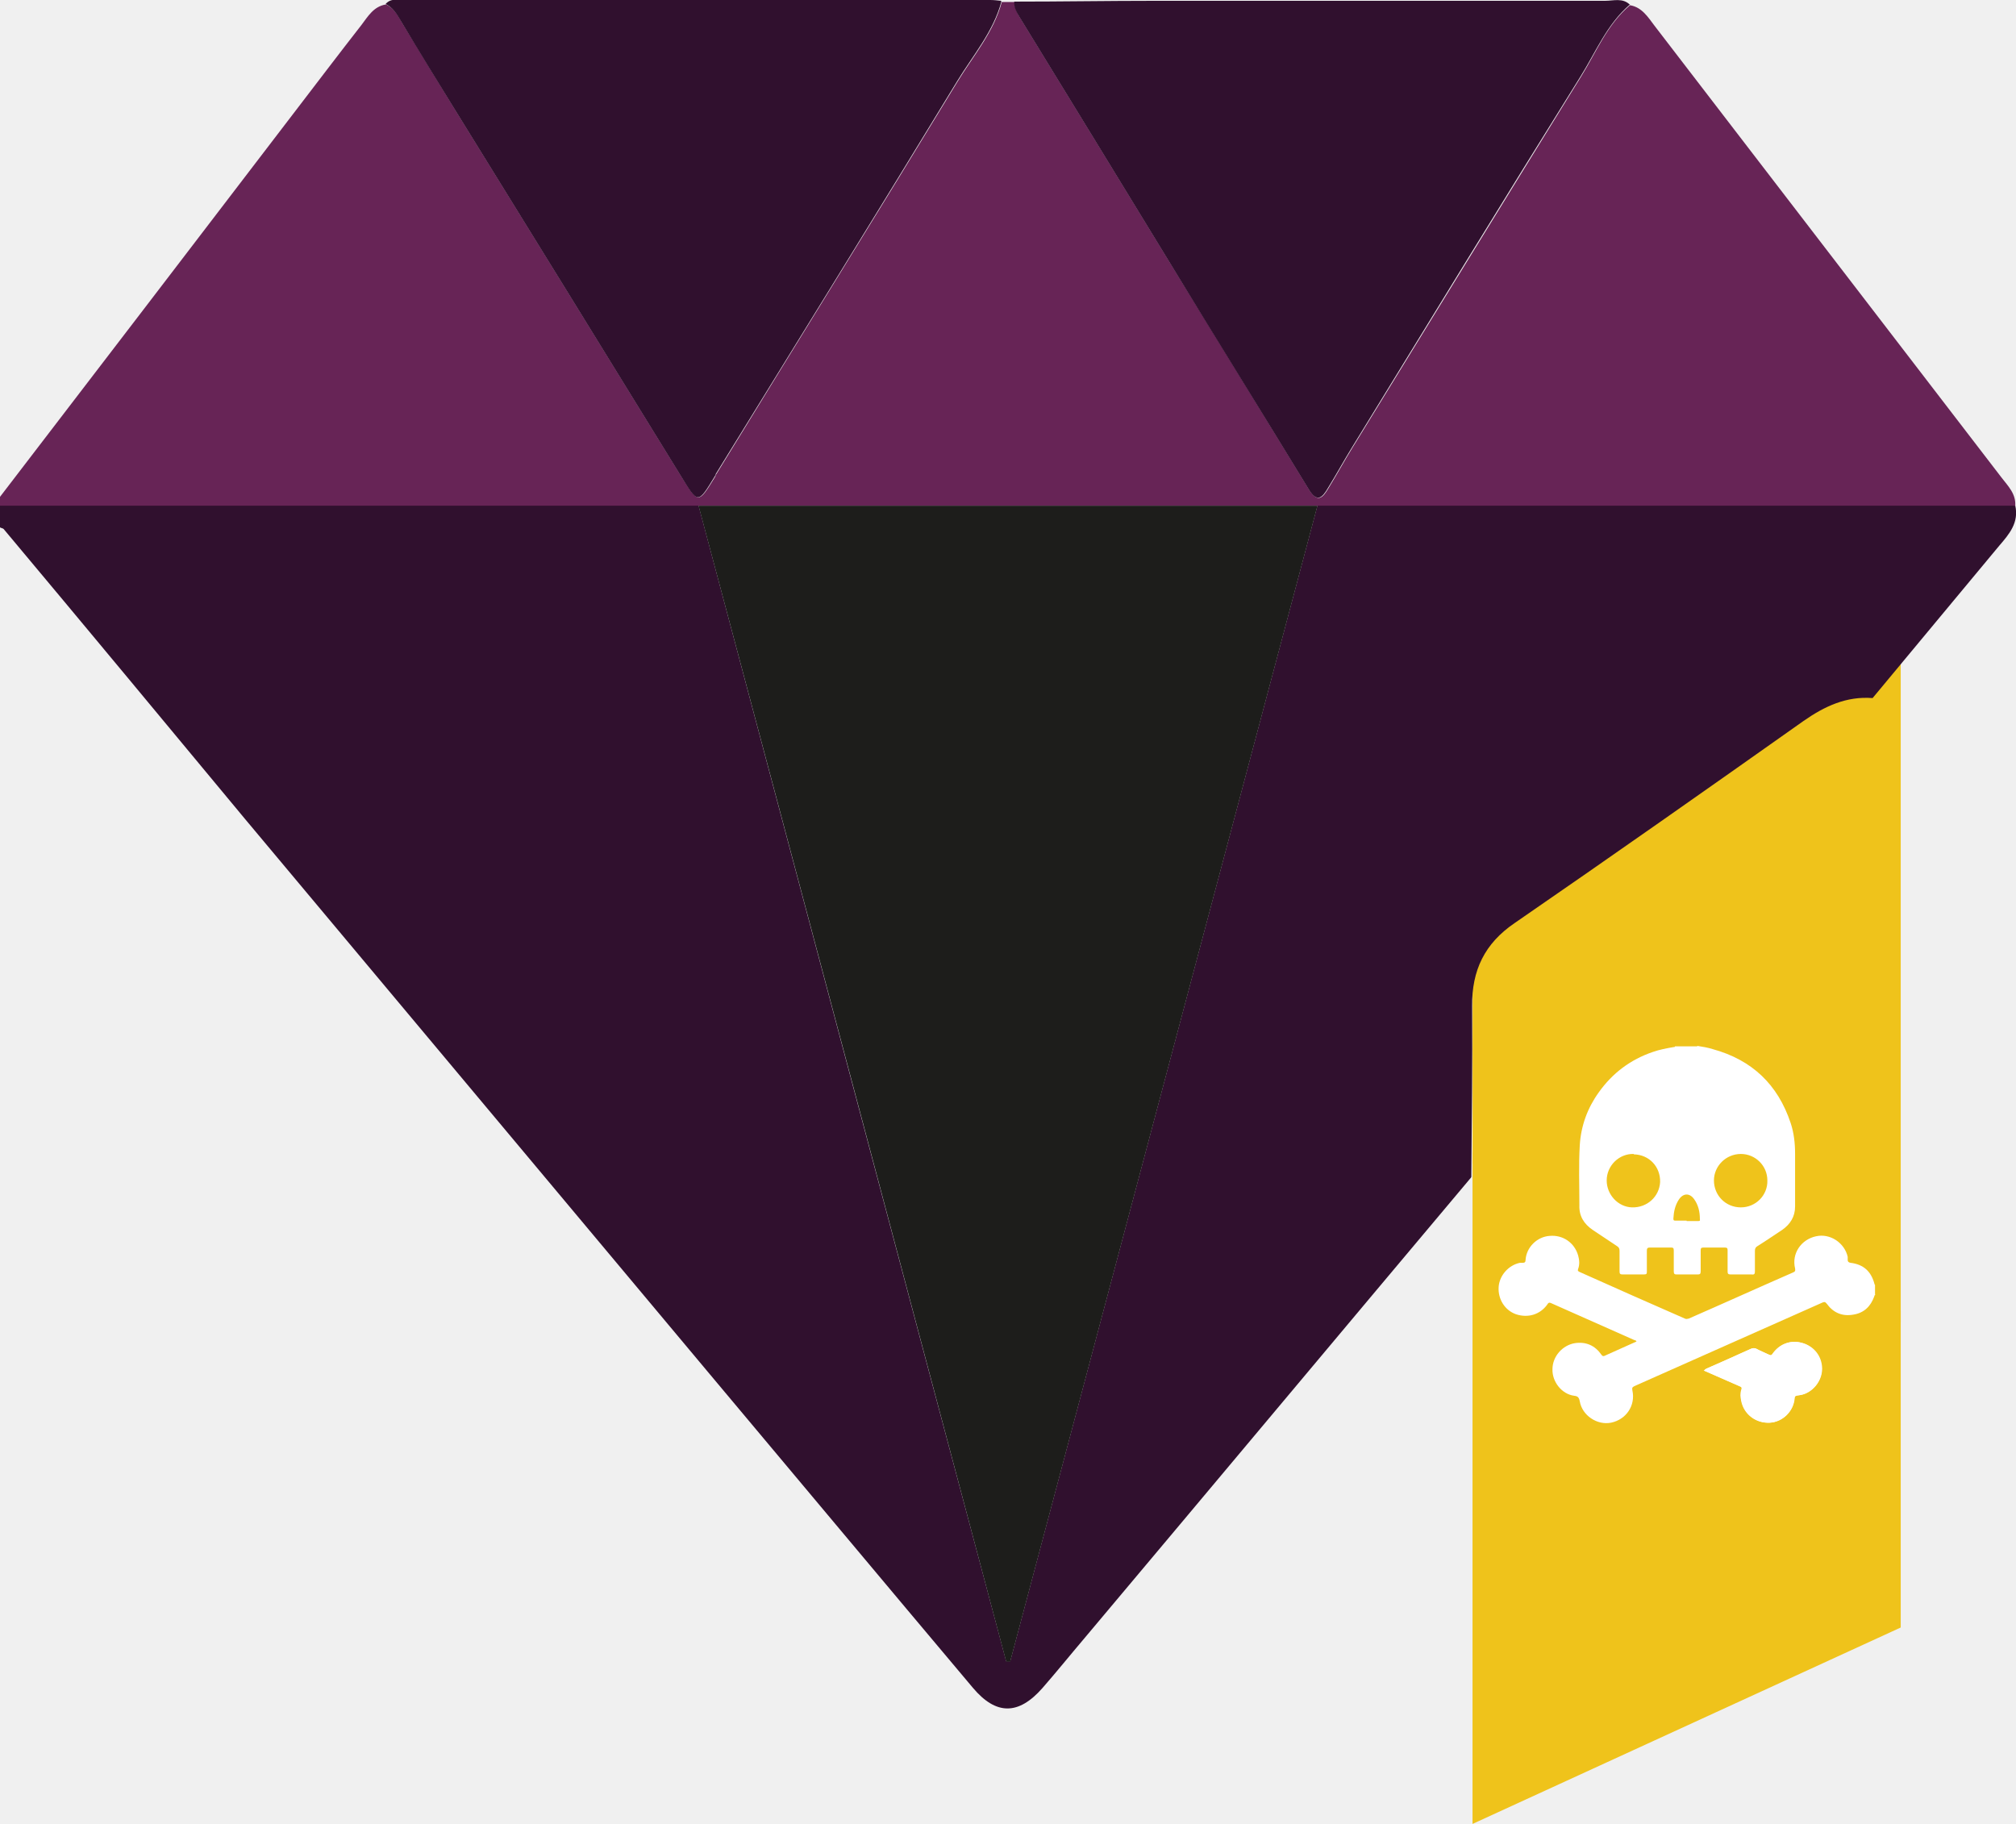
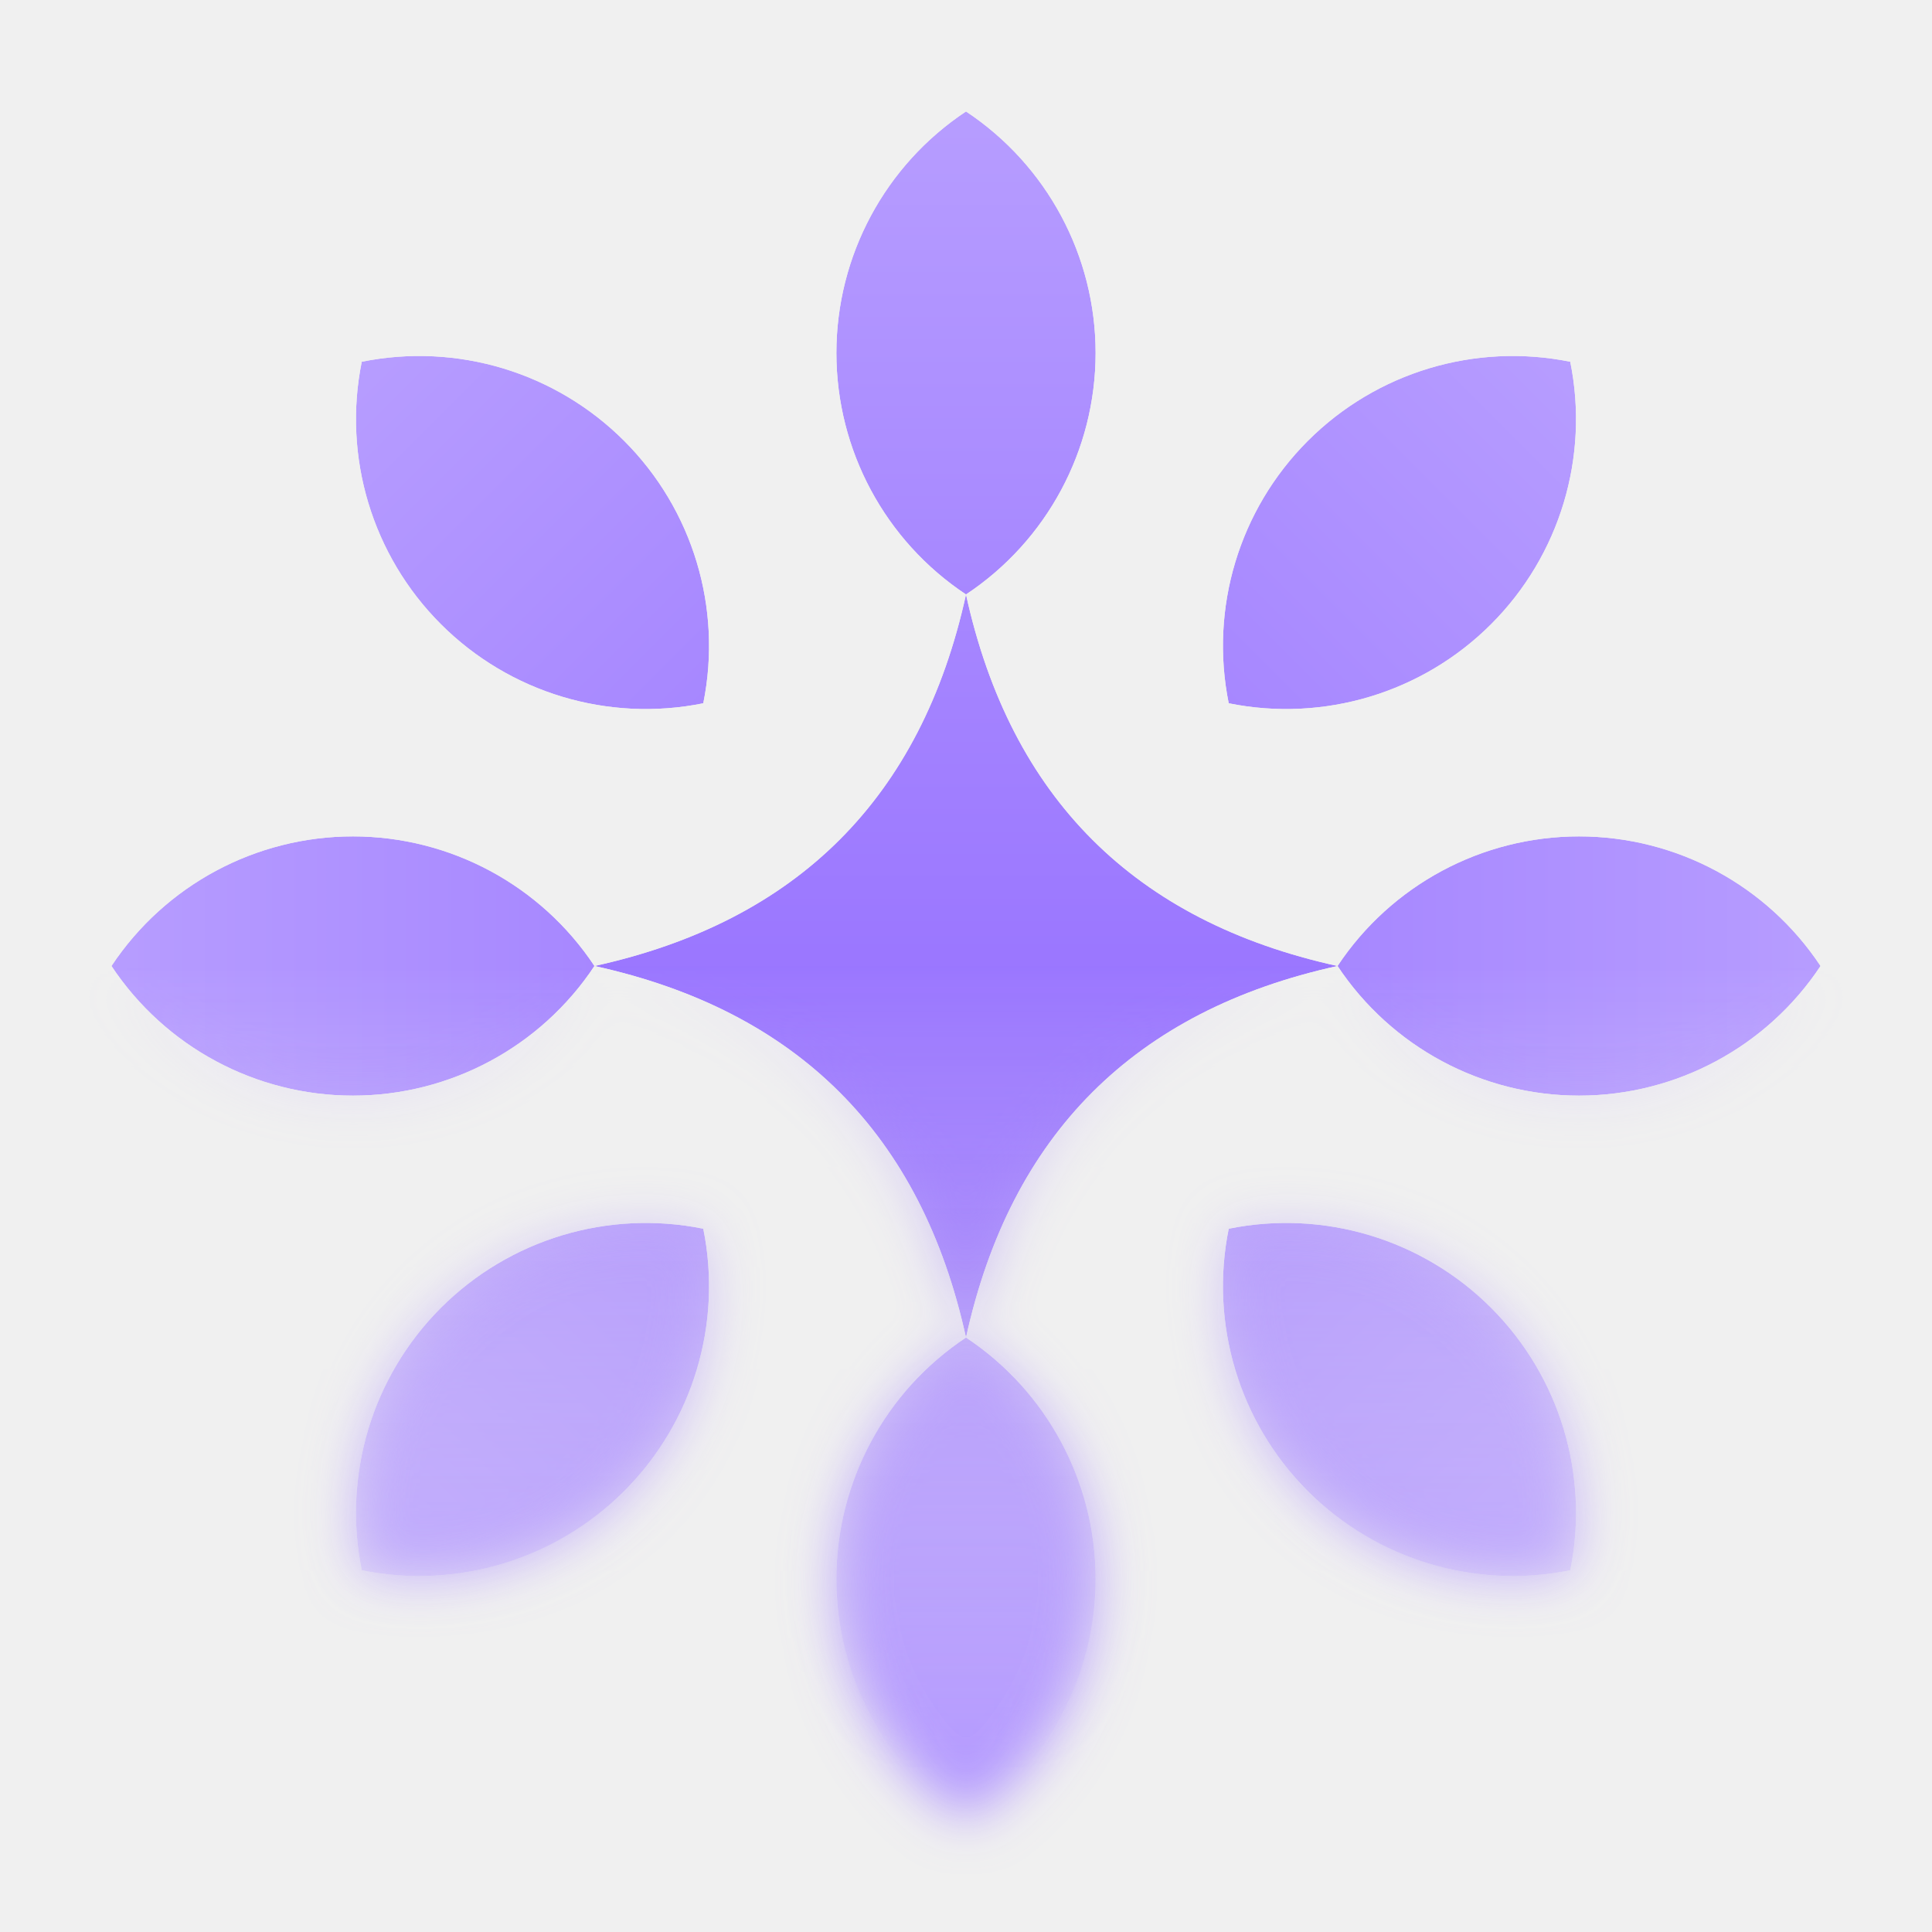
- <svg xmlns="http://www.w3.org/2000/svg" id="Calque_2" data-name="Calque 2" viewBox="0 0 50.19 45.41">
+ <svg xmlns="http://www.w3.org/2000/svg" viewBox="-2 -2 104 104" width="100" height="100">
  <defs>
-     <style>
-       .cls-1 {
-         fill: #1d1d1b;
-       }
- 
-       .cls-2 {
-         fill: #fff;
-       }
- 
-       .cls-3 {
-         fill: #efc31b;
-       }
- 
-       .cls-4 {
-         fill: #30102e;
-       }
- 
-       .cls-5 {
-         fill: #672456;
-       }
-     </style>
+     <linearGradient id="c" gradientUnits="userSpaceOnUse" x1="0" y1="0" x2="0" y2="100">
+       <stop offset="0" stop-color="#b9a0ff" />
+       <stop offset="1" stop-color="#7c4dff" />
+     </linearGradient>
+     <mask id="s" maskUnits="userSpaceOnUse" x="-12" y="-12" width="124" height="124">
+       <g transform="rotate(0 50 50)">
+         <path d="M50 30A15.60 15.60 0 0 1 50 4A15.60 15.60 0 0 1 50 30Z" fill="#fff" />
+       </g>
+       <g transform="rotate(45 50 50)">
+         <path d="M50 30A15.60 15.60 0 0 1 50 4A15.60 15.60 0 0 1 50 30Z" fill="#fff" />
+       </g>
+       <g transform="rotate(90 50 50)">
+         <path d="M50 30A15.60 15.60 0 0 1 50 4A15.60 15.60 0 0 1 50 30Z" fill="#fff" />
+       </g>
+       <g transform="rotate(135 50 50)">
+         <path d="M50 30A15.60 15.60 0 0 1 50 4A15.60 15.60 0 0 1 50 30Z" fill="#fff" />
+       </g>
+       <g transform="rotate(180 50 50)">
+         <path d="M50 30A15.60 15.60 0 0 1 50 4A15.60 15.60 0 0 1 50 30Z" fill="#fff" />
+       </g>
+       <g transform="rotate(225 50 50)">
+         <path d="M50 30A15.60 15.60 0 0 1 50 4A15.60 15.60 0 0 1 50 30Z" fill="#fff" />
+       </g>
+       <g transform="rotate(270 50 50)">
+         <path d="M50 30A15.60 15.60 0 0 1 50 4A15.60 15.60 0 0 1 50 30Z" fill="#fff" />
+       </g>
+       <g transform="rotate(315 50 50)">
+         <path d="M50 30A15.60 15.60 0 0 1 50 4A15.60 15.60 0 0 1 50 30Z" fill="#fff" />
+       </g>
+       <path d="M50 30Q53.6 46.4 70 50Q53.6 53.6 50 70Q46.4 53.6 30 50Q46.4 46.4 50 30Z" fill="#fff" />
+     </mask>
+     <linearGradient id="t" x1="0" y1="0" x2="0" y2="1">
+       <stop offset=".5" stop-color="#fff" />
+       <stop offset=".85" stop-color="#000" />
+     </linearGradient>
+     <linearGradient id="b" x1="0" y1="0" x2="0" y2="1">
+       <stop offset=".5" stop-color="#000" />
+       <stop offset=".85" stop-color="#fff" />
+     </linearGradient>
+     <mask id="top" maskUnits="userSpaceOnUse" x="-12" y="-12" width="124" height="124">
+       <rect x="-12" y="-12" width="124" height="124" fill="url(#t)" />
+     </mask>
+     <mask id="bot" maskUnits="userSpaceOnUse" x="-12" y="-12" width="124" height="124">
+       <rect x="-12" y="-12" width="124" height="124" fill="url(#b)" />
+     </mask>
+     <filter id="f" x="-20%" y="-20%" width="140%" height="140%">
+       <feGaussianBlur stdDeviation="1.4" />
+     </filter>
+     <g id="shape">
+       <g mask="url(#s)">
+         <g transform="rotate(0 50 50)">
+           <path d="M50 30A15.60 15.60 0 0 1 50 4A15.60 15.60 0 0 1 50 30Z" fill="url(#c)" />
+         </g>
+         <g transform="rotate(45 50 50)">
+           <path d="M50 30A15.60 15.60 0 0 1 50 4A15.60 15.60 0 0 1 50 30Z" fill="url(#c)" />
+         </g>
+         <g transform="rotate(90 50 50)">
+           <path d="M50 30A15.60 15.60 0 0 1 50 4A15.60 15.60 0 0 1 50 30Z" fill="url(#c)" />
+         </g>
+         <g transform="rotate(135 50 50)">
+           <path d="M50 30A15.60 15.60 0 0 1 50 4A15.60 15.60 0 0 1 50 30Z" fill="url(#c)" />
+         </g>
+         <g transform="rotate(180 50 50)">
+           <path d="M50 30A15.60 15.60 0 0 1 50 4A15.60 15.60 0 0 1 50 30Z" fill="url(#c)" />
+         </g>
+         <g transform="rotate(225 50 50)">
+           <path d="M50 30A15.60 15.60 0 0 1 50 4A15.60 15.60 0 0 1 50 30Z" fill="url(#c)" />
+         </g>
+         <g transform="rotate(270 50 50)">
+           <path d="M50 30A15.60 15.60 0 0 1 50 4A15.60 15.60 0 0 1 50 30Z" fill="url(#c)" />
+         </g>
+         <g transform="rotate(315 50 50)">
+           <path d="M50 30A15.60 15.60 0 0 1 50 4A15.60 15.60 0 0 1 50 30Z" fill="url(#c)" />
+         </g>
+         <path d="M50 30Q53.6 46.4 70 50Q53.6 53.6 50 70Q46.4 53.6 30 50Q46.4 46.4 50 30Z" fill="url(#c)" />
+       </g>
+     </g>
  </defs>
-   <g id="Calque_1-2" data-name="Calque 1">
-     <g>
-       <polyline class="cls-3" points="36.66 28.97 36.66 21.08 47.32 16.2 47.32 32.92" />
-       <polyline class="cls-3" points="47.32 32.63 47.32 40.52 36.66 45.41 36.66 28.69" />
-     </g>
-     <g>
-       <path class="cls-4" d="M36.62,29.32c-3.22,3.83-6.43,7.67-9.65,11.5-.34.4-.67.81-1.02,1.21-.59.67-1.15.68-1.73-.01-2.19-2.6-4.37-5.21-6.56-7.82-3.85-4.6-7.71-9.21-11.56-13.81C4.1,17.98,2.1,15.57.09,13.17c-.02-.02-.06-.02-.09-.04,0-.18,0-.36,0-.55,5.8,0,11.59,0,17.39,0,2.55,9.59,5.1,19.19,7.66,28.78.03,0,.07,0,.1,0,2.55-9.59,5.1-19.19,7.65-28.78,5.79,0,11.58,0,17.37,0,.1.43-.15.72-.4,1.01-1.05,1.26-2.1,2.53-3.15,3.79-.65-.05-1.19.2-1.72.57-2.39,1.69-4.78,3.37-7.19,5.03-.75.51-1.07,1.18-1.06,2.07.01,1.42-.01,2.84-.02,4.25Z" />
-       <path class="cls-5" d="M50.16,12.59c-5.79,0-11.58,0-17.37,0-5.14,0-10.27,0-15.41,0-5.8,0-11.59,0-17.39,0C0,12.52,0,12.44,0,12.37c2.44-3.18,4.87-6.36,7.31-9.55.56-.73,1.12-1.47,1.69-2.2.16-.21.3-.46.61-.51.19.09.29.26.39.44.46.76.92,1.52,1.39,2.28,1.86,3.01,3.72,6.02,5.57,9.03.43.69.42.7.85,0,0-.02.01-.03.02-.05,2-3.26,4.02-6.51,6.01-9.78.39-.64.9-1.23,1.1-1.98.11,0,.21,0,.32,0,0,.15.06.27.14.4,1.24,2.02,2.48,4.05,3.72,6.08,1.16,1.89,2.32,3.77,3.47,5.66.21.34.34.21.48-.03.21-.34.4-.69.61-1.03,1.89-3.07,3.78-6.15,5.68-9.22.38-.61.65-1.3,1.22-1.78.3.05.45.3.61.51,2.88,3.75,5.76,7.5,8.64,11.25.16.21.37.41.34.72Z" />
-       <path class="cls-4" d="M24.93.04c-.2.75-.71,1.34-1.1,1.98-1.99,3.27-4,6.52-6.01,9.78,0,.02-.01.03-.02.05-.43.71-.42.7-.85,0-1.85-3.01-3.71-6.02-5.57-9.03-.47-.76-.93-1.51-1.39-2.28-.1-.17-.2-.35-.39-.44.13-.15.3-.1.46-.1,4.86,0,9.73,0,14.59,0,.09,0,.18.01.27.02Z" />
-       <path class="cls-4" d="M40.57.12c-.56.48-.84,1.17-1.22,1.78-1.91,3.06-3.79,6.14-5.68,9.22-.21.34-.4.69-.61,1.03-.14.24-.27.38-.48.03-1.15-1.89-2.32-3.77-3.47-5.66-1.24-2.03-2.48-4.06-3.72-6.08-.08-.13-.15-.25-.14-.4,1.17,0,2.33-.02,3.5-.02,3.74,0,7.47,0,11.21,0,.21,0,.44-.08.62.1Z" />
-       <path class="cls-1" d="M17.39,12.59c5.14,0,10.27,0,15.41,0-2.55,9.59-5.1,19.19-7.65,28.78-.03,0-.07,0-.1,0-2.55-9.59-5.1-19.19-7.66-28.78Z" />
-     </g>
-     <g>
-       <path class="cls-2" d="M42.42,34.12c.3.13.59.26.89.39.05.02.07.04.05.09-.03.09-.03.19,0,.29.07.33.37.55.71.53.31-.02.58-.28.61-.6,0-.07.04-.07.09-.08.35-.03.63-.38.59-.73-.03-.29-.23-.51-.51-.58-.27-.07-.54.03-.71.27-.03.04-.05.05-.09.03-.11-.05-.22-.09-.32-.15-.04-.02-.08-.02-.13,0-.37.16-.73.33-1.1.49-.02.01-.05.01-.07.05Z" />
-       <path class="cls-2" d="M42.26,26.04c.13.02.25.04.38.08.98.27,1.62.88,1.94,1.84.08.24.11.5.11.76,0,.44,0,.88,0,1.32,0,.25-.12.44-.32.58-.2.13-.4.27-.61.4-.05.03-.07.06-.07.12,0,.17,0,.34,0,.51,0,.06-.01.09-.08.08-.17,0-.35,0-.52,0-.07,0-.08-.02-.08-.08,0-.17,0-.35,0-.52,0-.05-.01-.07-.07-.07-.18,0-.35,0-.53,0-.06,0-.07.02-.07.07,0,.17,0,.35,0,.52,0,.07-.02.08-.08.08-.17,0-.34,0-.51,0-.06,0-.08-.01-.08-.08,0-.17,0-.35,0-.52,0-.06-.02-.07-.07-.07-.18,0-.35,0-.53,0-.05,0-.07.02-.07.07,0,.17,0,.35,0,.52,0,.06,0,.08-.08.08-.17,0-.35,0-.52,0-.07,0-.08-.02-.08-.08,0-.17,0-.34,0-.51,0-.06-.02-.09-.07-.12-.2-.13-.4-.27-.6-.4-.22-.15-.34-.35-.33-.61,0-.5-.02-1,.01-1.5.03-.48.19-.92.47-1.31.34-.48.79-.82,1.35-1.01.17-.06.34-.09.51-.12.02,0,.04,0,.04-.02.18,0,.37,0,.55,0ZM40.67,28.73c-.36-.01-.67.29-.67.66,0,.35.28.66.63.67.38.01.68-.27.7-.63.01-.38-.27-.68-.65-.69ZM43.34,30.06c.37,0,.67-.3.66-.67,0-.37-.3-.66-.66-.66-.37,0-.67.3-.67.66,0,.37.29.67.67.67ZM41.99,30.4c.09,0,.19,0,.28,0,.04,0,.06,0,.05-.05,0-.18-.04-.35-.14-.49-.11-.16-.27-.16-.38,0-.1.15-.13.31-.14.48,0,.05.02.05.06.05.09,0,.18,0,.27,0Z" />
-       <path class="cls-2" d="M46.69,32.22s-.03.04-.03.06c-.09.25-.26.41-.52.45-.28.05-.5-.05-.66-.27-.04-.05-.06-.05-.11-.03-1.56.69-3.12,1.39-4.68,2.08-.06.03-.06.05-.05.11.08.37-.15.72-.53.8-.35.07-.72-.18-.78-.53-.02-.1-.05-.13-.14-.14-.31-.04-.55-.35-.54-.66,0-.32.25-.6.56-.65.28-.04.5.06.66.29.03.04.05.04.09.02.26-.12.52-.23.78-.35,0-.03-.04-.03-.06-.04-.68-.3-1.37-.61-2.05-.91-.06-.03-.08-.02-.11.03-.18.25-.48.34-.78.24-.28-.1-.45-.38-.43-.68.02-.28.24-.54.53-.6.02,0,.05,0,.07,0,.05,0,.07-.02.07-.07.02-.32.29-.58.6-.6.33-.03.62.17.71.49.03.11.04.22,0,.33-.02.05,0,.06.04.08.87.39,1.75.78,2.62,1.16.04.02.06,0,.09,0,.87-.38,1.73-.77,2.6-1.15.05-.02.06-.04.05-.1-.09-.37.15-.72.52-.8.35-.08.71.16.79.51,0,.03,0,.05,0,.08,0,.04.02.06.07.07.33.04.52.22.6.54,0,0,0,0,.01.01v.26Z" />
-       <path class="cls-2" d="M42.42,34.12s.05-.03.07-.05c.37-.16.73-.32,1.1-.49.05-.02.08-.02.13,0,.11.05.22.1.32.15.04.02.06.02.09-.03.17-.24.44-.34.71-.27.28.07.47.3.51.58.04.35-.23.7-.59.73-.05,0-.08,0-.09.08-.02.32-.29.58-.61.6-.34.02-.64-.2-.71-.53-.02-.1-.03-.2,0-.29.02-.06,0-.07-.05-.09-.3-.13-.59-.26-.89-.39Z" />
-     </g>
+   <use href="#shape" mask="url(#top)" />
+   <g mask="url(#bot)">
+     <use href="#shape" filter="url(#f)" />
  </g>
</svg>
